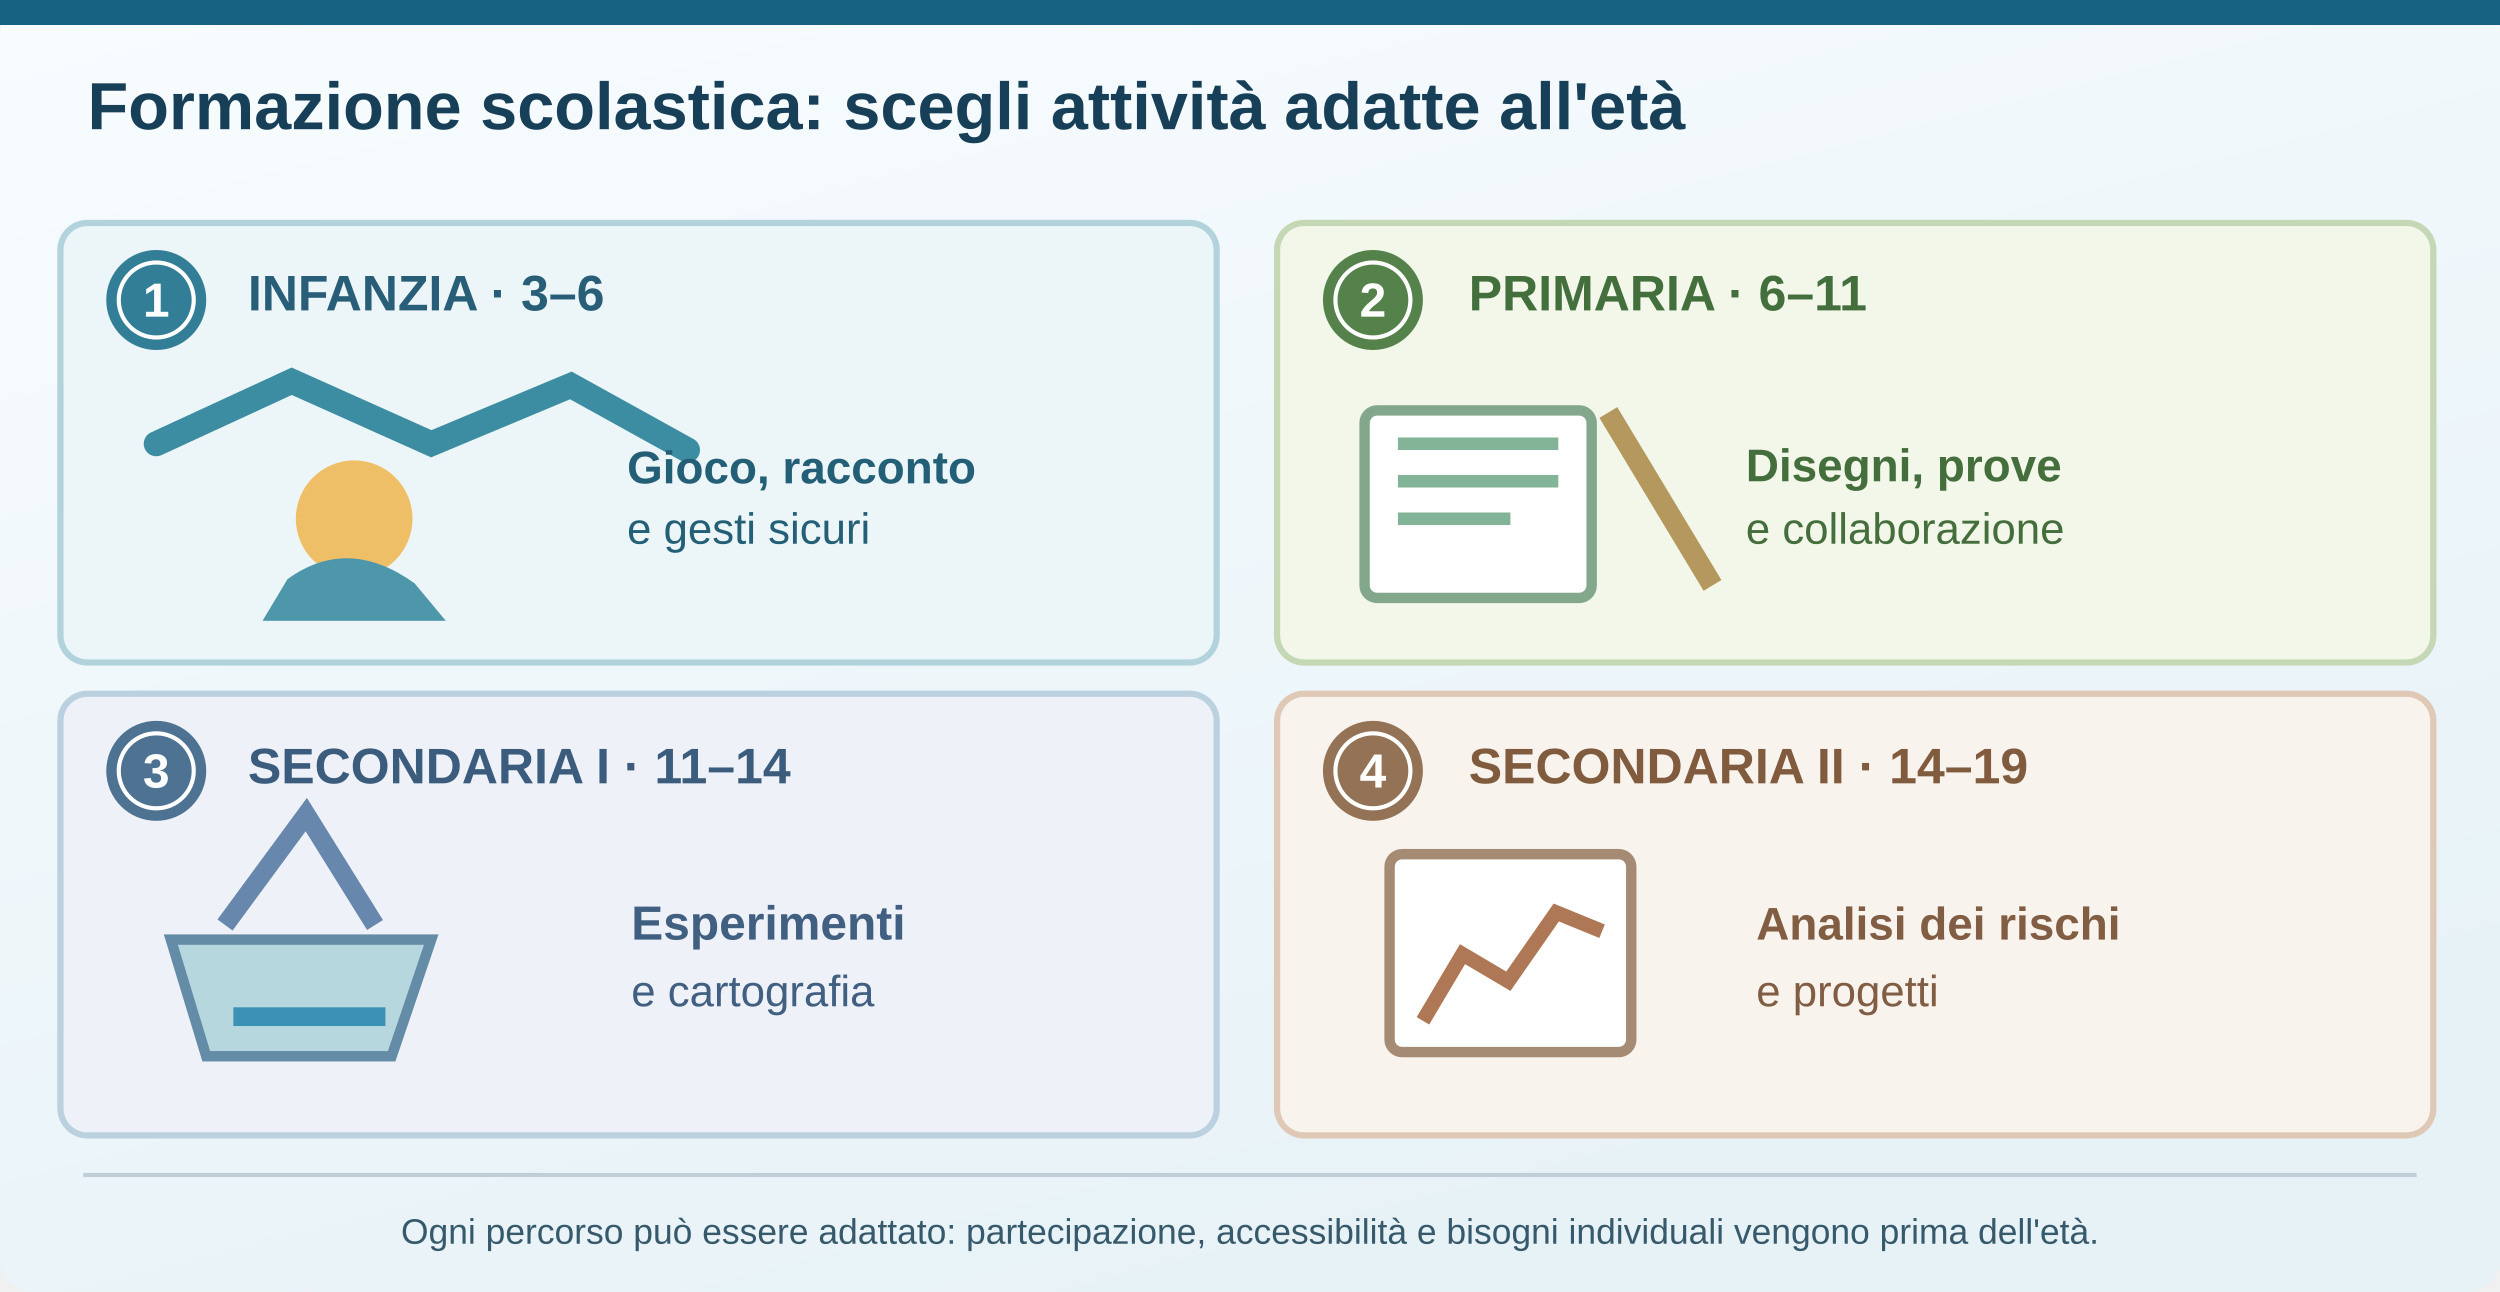
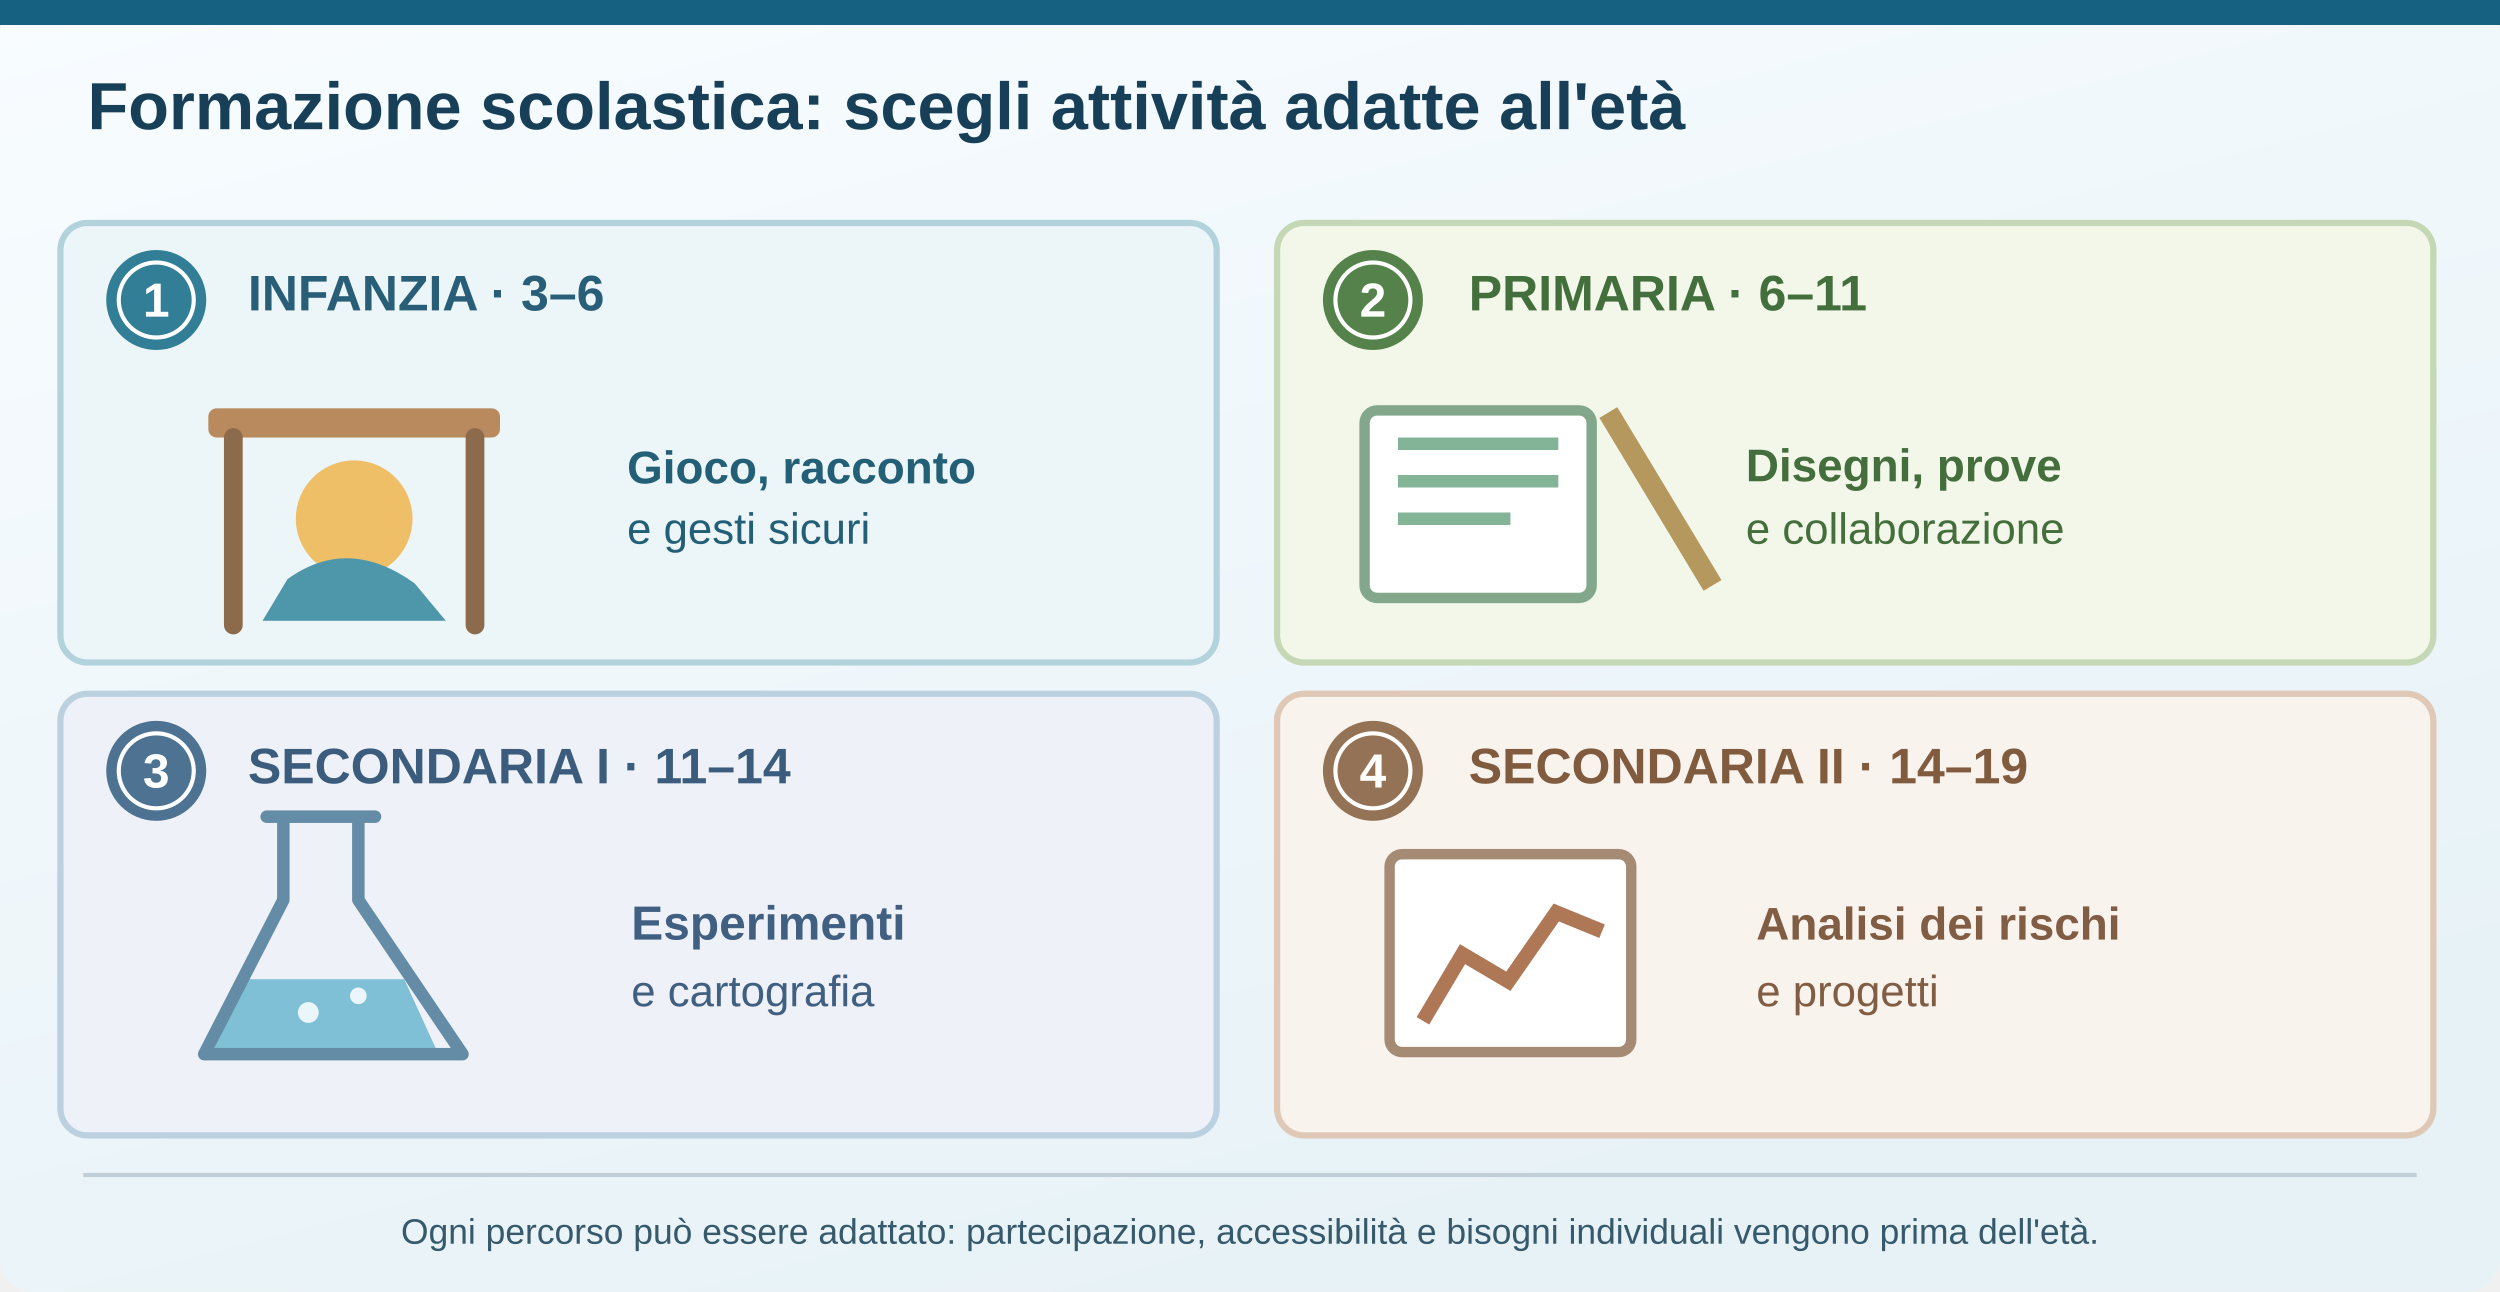
<svg xmlns="http://www.w3.org/2000/svg" width="1200" height="620" viewBox="0 0 1200 620" role="img" aria-labelledby="title desc">
  <defs>
    <linearGradient id="wash" x1="0" y1="0" x2=".5" y2="1">
      <stop stop-color="#f8fcff" />
      <stop offset="1" stop-color="#e7f2f7" />
    </linearGradient>
    <linearGradient id="sea" x1="0" y1="0" x2="0" y2="1">
      <stop stop-color="#91d3e7" />
      <stop offset="1" stop-color="#1f749d" />
    </linearGradient>
    <linearGradient id="glass" x1="0" y1="0" x2="1" y2="1">
      <stop stop-color="#d3eff6" />
      <stop offset="1" stop-color="#72b7d0" />
    </linearGradient>
  </defs>
  <rect width="1200" height="620" rx="16" fill="url(#wash)" />
  <rect width="1200" height="12" fill="#166181" />
  <text x="42" y="62" font-family="Arial,Helvetica,sans-serif" font-size="32" font-weight="700" fill="#173f58" text-anchor="start">Formazione scolastica: scegli attività adatte all'età</text>
  <rect x="29" y="107" width="555" height="211" rx="13" fill="#ecf5f7" stroke="#b3d3dc" stroke-width="3" />
  <rect x="613" y="107" width="555" height="211" rx="13" fill="#f2f7ea" stroke="#c4d8b5" stroke-width="3" />
  <rect x="29" y="333" width="555" height="212" rx="13" fill="#eef2f8" stroke="#bcd1df" stroke-width="3" />
  <rect x="613" y="333" width="555" height="212" rx="13" fill="#f9f3ee" stroke="#dfc9b6" stroke-width="3" />
  <circle cx="75" cy="144" r="24" fill="#317e96" />
  <circle cx="75" cy="144" r="18" stroke="white" fill="none" stroke-width="2" />
  <text x="75" y="152" font-family="Arial,Helvetica,sans-serif" font-size="23" font-weight="700" fill="white" text-anchor="middle">1</text>
  <circle cx="659" cy="144" r="24" fill="#54824a" />
  <circle cx="659" cy="144" r="18" stroke="white" fill="none" stroke-width="2" />
  <text x="659" y="152" font-family="Arial,Helvetica,sans-serif" font-size="23" font-weight="700" fill="white" text-anchor="middle">2</text>
  <circle cx="75" cy="370" r="24" fill="#4d7292" />
  <circle cx="75" cy="370" r="18" stroke="white" fill="none" stroke-width="2" />
  <text x="75" y="378" font-family="Arial,Helvetica,sans-serif" font-size="23" font-weight="700" fill="white" text-anchor="middle">3</text>
  <circle cx="659" cy="370" r="24" fill="#947255" />
  <circle cx="659" cy="370" r="18" stroke="white" fill="none" stroke-width="2" />
  <text x="659" y="378" font-family="Arial,Helvetica,sans-serif" font-size="23" font-weight="700" fill="white" text-anchor="middle">4</text>
  <text x="119" y="149" font-family="Arial,Helvetica,sans-serif" font-size="24" font-weight="700" fill="#285e77" text-anchor="start">INFANZIA · 3–6</text>
  <text x="705" y="149" font-family="Arial,Helvetica,sans-serif" font-size="24" font-weight="700" fill="#436f3d" text-anchor="start">PRIMARIA · 6–11</text>
  <text x="119" y="376" font-family="Arial,Helvetica,sans-serif" font-size="24" font-weight="700" fill="#3b5c7c" text-anchor="start">SECONDARIA I · 11–14</text>
  <text x="705" y="376" font-family="Arial,Helvetica,sans-serif" font-size="24" font-weight="700" fill="#805b3e" text-anchor="start">SECONDARIA II · 14–19</text>
-   <path d="M75 213 L140 183 L207 213 L274 185 L330 216" stroke="#3c8da2" stroke-width="12" fill="none" stroke-linecap="round" />
+   <rect x="100" y="196" width="140" height="14" rx="4" fill="#b98a5e" />
+   <path d="M112 210 V300 M228 210 V300" stroke="#8c6a4c" stroke-width="9" stroke-linecap="round" />
  <circle cx="170" cy="249" r="28" fill="#efbf67" />
  <path d="M138 278 Q167 257 199 280 L214 298 H126Z" fill="#4e96aa" />
  <text x="301" y="232" font-family="Arial,Helvetica,sans-serif" font-size="22" font-weight="700" fill="#235f76" text-anchor="start">Gioco, racconto</text>
  <text x="301" y="261" font-family="Arial,Helvetica,sans-serif" font-size="21" font-weight="400" fill="#235f76" text-anchor="start">e gesti sicuri</text>
  <rect x="655" y="197" width="109" height="90" rx="6" fill="#fff" stroke="#82a78b" stroke-width="5" />
  <path d="M671 213 H748 M671 231 H748 M671 249 H725" stroke="#84b497" stroke-width="6" />
  <path d="M772 198 l50 83" stroke="#b5985e" stroke-width="10" />
  <text x="838" y="231" font-family="Arial,Helvetica,sans-serif" font-size="22" font-weight="700" fill="#456e3d" text-anchor="start">Disegni, prove</text>
  <text x="838" y="261" font-family="Arial,Helvetica,sans-serif" font-size="21" font-weight="400" fill="#456e3d" text-anchor="start">e collaborazione</text>
-   <path d="M82 451 H207 L188 507 H99Z" fill="#b6d7de" stroke="#648ca6" stroke-width="5" />
-   <path d="M108 444 L147 391 L180 444" stroke="#6787ac" stroke-width="9" fill="none" />
-   <path d="M112 488 H185" stroke="#3b92b5" stroke-width="9" />
+   <path d="M118 470 H194 L210 505 H102Z" fill="#7fc0d6" />
+   <path d="M128 392 H180 M136 392 V432 L98 506 H222 L172 432 V392" fill="none" stroke="#648ca6" stroke-width="6" stroke-linejoin="round" stroke-linecap="round" />
+   <circle cx="148" cy="486" r="5" fill="#eaf6fa" />
+   <circle cx="172" cy="478" r="4" fill="#eaf6fa" />
  <text x="303" y="451" font-family="Arial,Helvetica,sans-serif" font-size="23" font-weight="700" fill="#405f81" text-anchor="start">Esperimenti</text>
  <text x="303" y="483" font-family="Arial,Helvetica,sans-serif" font-size="21" font-weight="400" fill="#405f81" text-anchor="start">e cartografia</text>
  <rect x="667" y="410" width="116" height="95" rx="6" fill="#fff" stroke="#a58b73" stroke-width="5" />
  <path d="M683 490 L702 458 L724 471 L747 438 L769 447" stroke="#ae7856" stroke-width="7" fill="none" />
  <text x="843" y="451" font-family="Arial,Helvetica,sans-serif" font-size="22" font-weight="700" fill="#815d43" text-anchor="start">Analisi dei rischi</text>
  <text x="843" y="483" font-family="Arial,Helvetica,sans-serif" font-size="21" font-weight="400" fill="#815d43" text-anchor="start">e progetti</text>
  <path d="M40 564 H1160" stroke="#bfced7" stroke-width="2" />
  <text x="600" y="597" font-family="Arial,Helvetica,sans-serif" font-size="17" font-weight="400" fill="#36596b" text-anchor="middle">Ogni percorso può essere adattato: partecipazione, accessibilità e bisogni individuali vengono prima dell'età.</text>
</svg>
